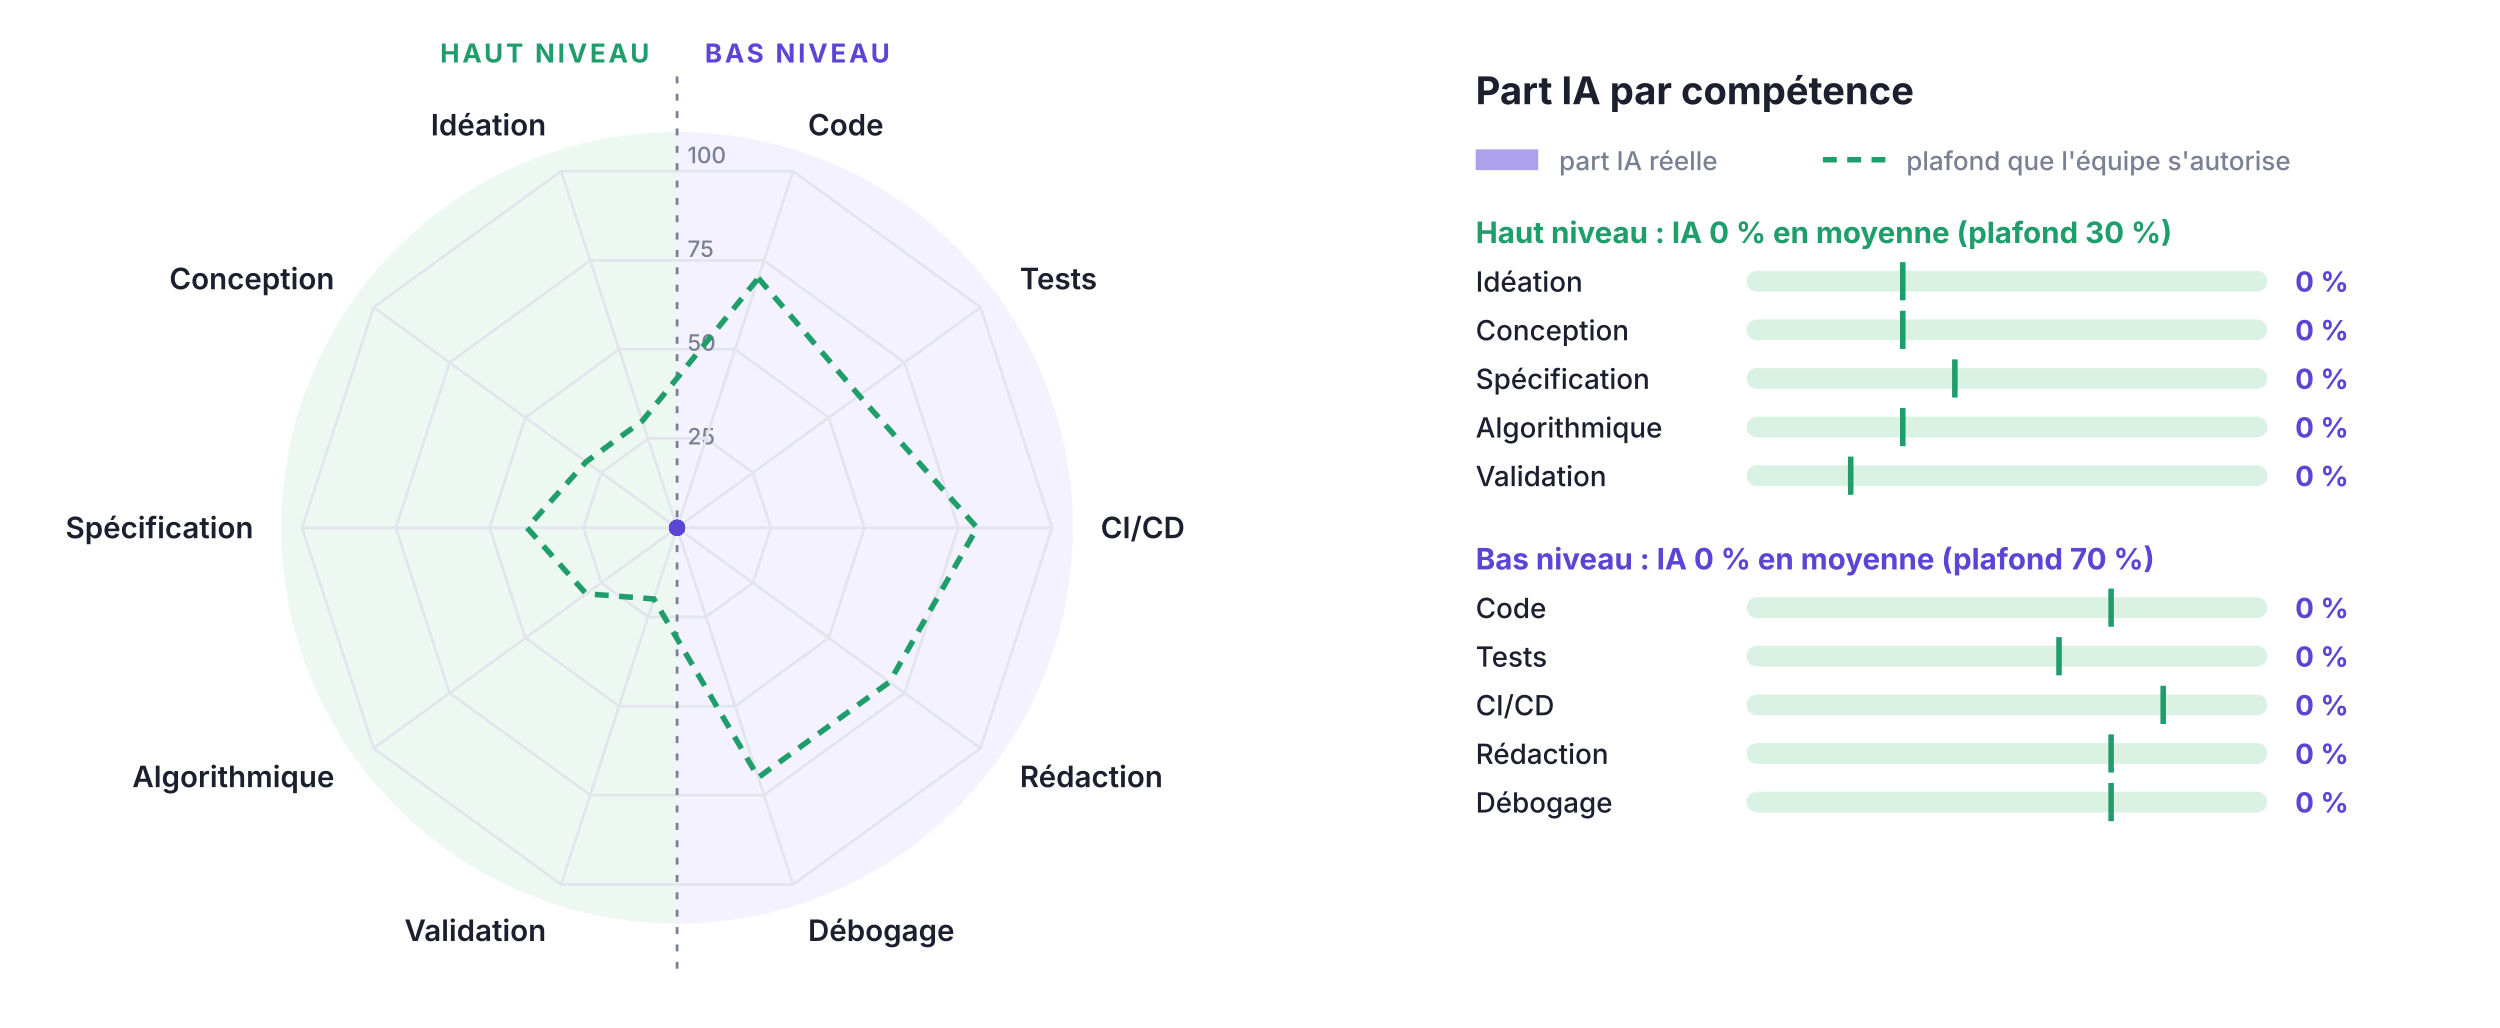
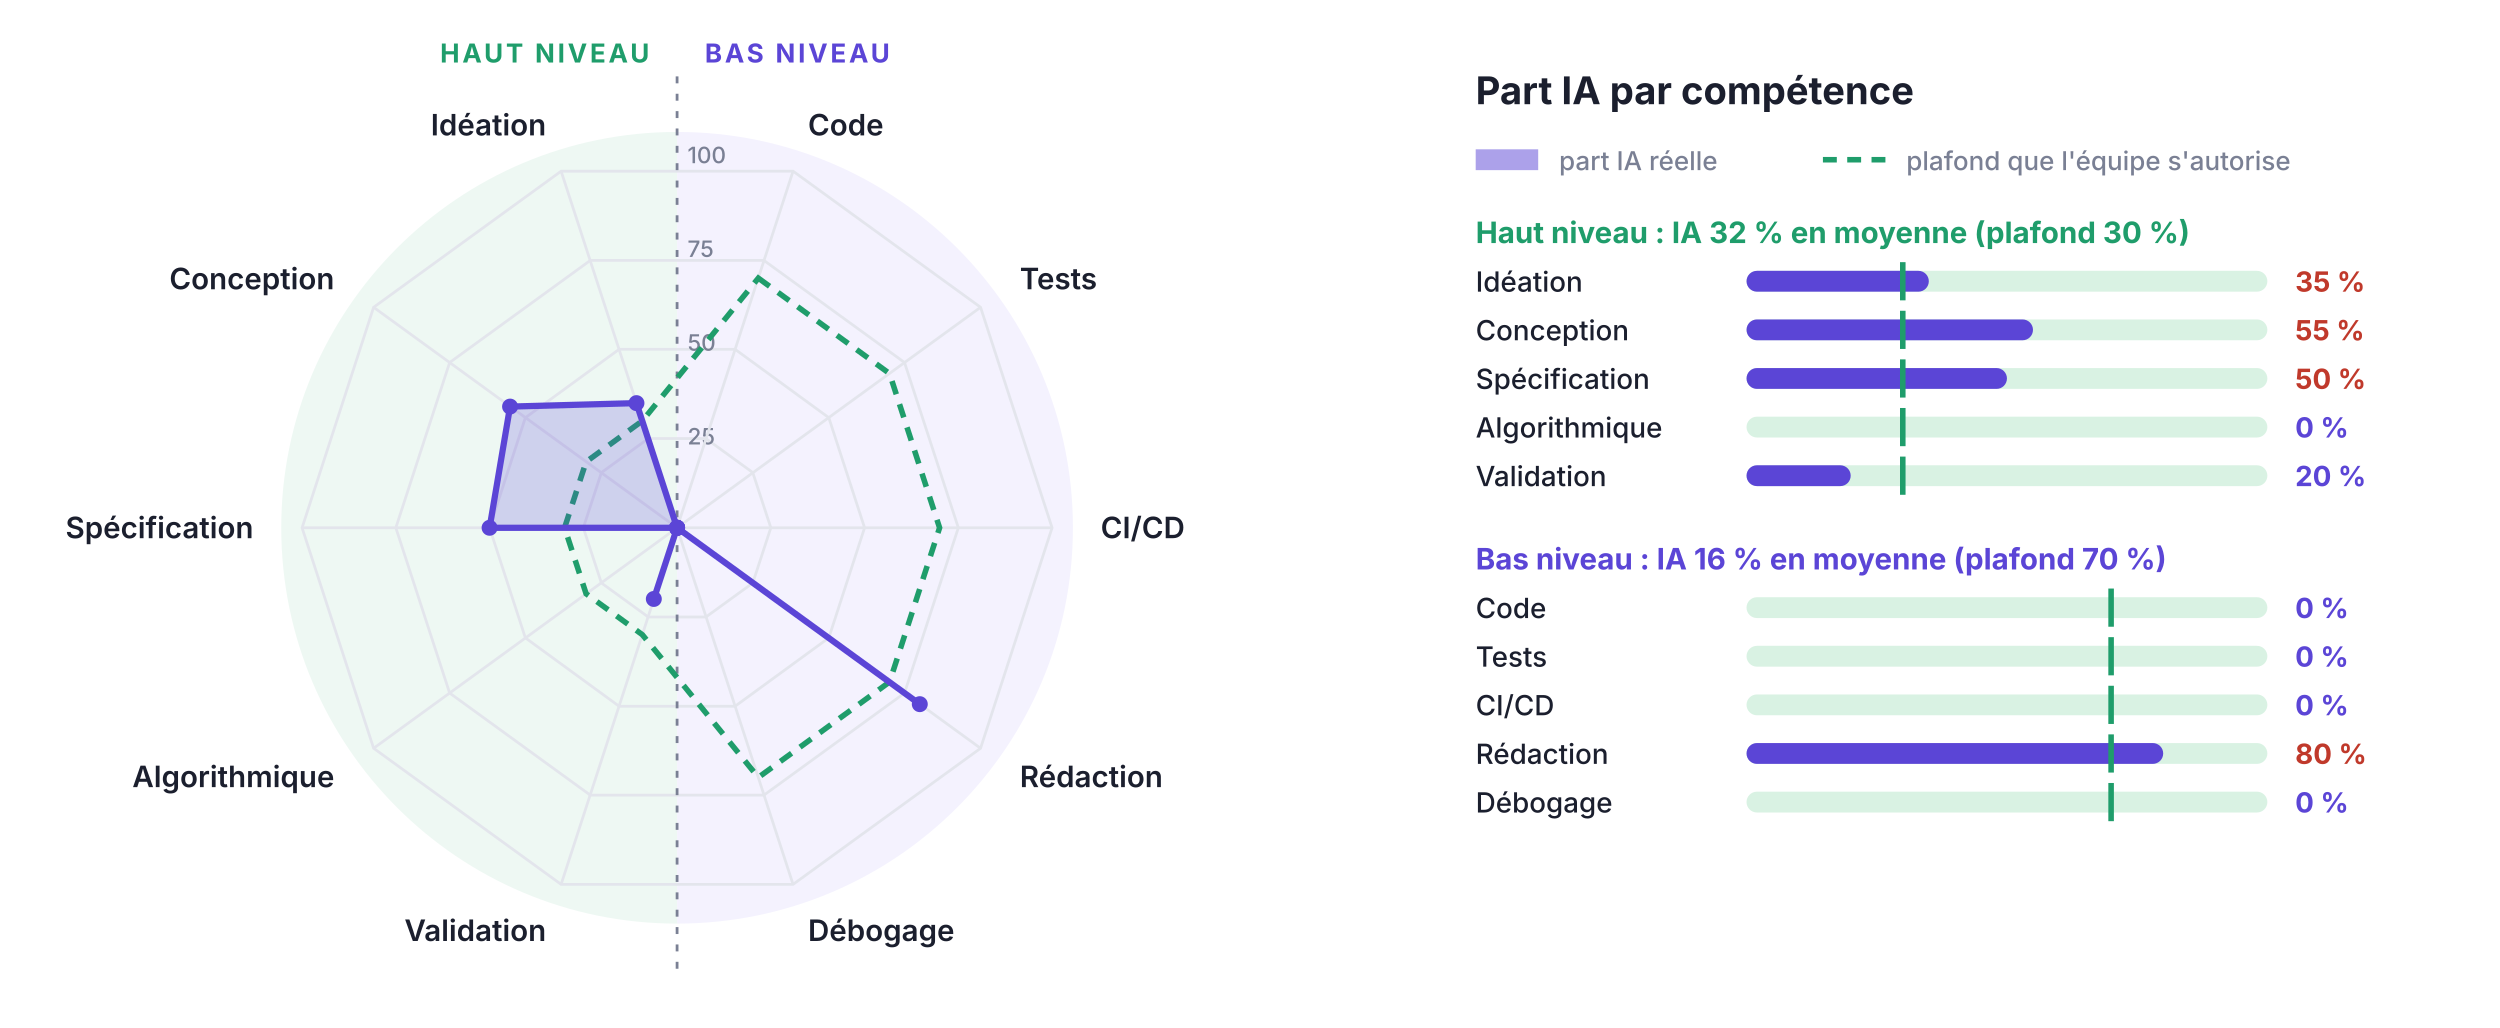
<svg xmlns="http://www.w3.org/2000/svg" viewBox="0 0 720 296" width="720" height="296">
  <path d="M195,38 A114,114 0 0 1 195,266 Z" fill="#f4f2fe" />
  <path d="M195,38 A114,114 0 0 0 195,266 Z" fill="#eef8f3" />
  <polygon points="203.3,126.3 216.8,136.1 222.0,152.0 216.8,167.9 203.3,177.7 186.7,177.7 173.2,167.9 168.0,152.0 173.2,136.1 186.7,126.3" fill="none" stroke="#e3e5ec" stroke-width="0.8" />
  <text x="198.0" y="128.0" font-family="Inter, 'Helvetica Neue', Helvetica, Arial, sans-serif" font-size="6.5" font-weight="500" fill="#7a8094" text-anchor="start">25</text>
  <polygon points="211.7,100.6 238.7,120.3 249.0,152.0 238.7,183.7 211.7,203.4 178.3,203.4 151.3,183.7 141.0,152.0 151.3,120.3 178.3,100.6" fill="none" stroke="#e3e5ec" stroke-width="0.8" />
  <text x="198.0" y="101.0" font-family="Inter, 'Helvetica Neue', Helvetica, Arial, sans-serif" font-size="6.5" font-weight="500" fill="#7a8094" text-anchor="start">50</text>
  <polygon points="220.0,75.0 260.5,104.4 276.0,152.0 260.5,199.6 220.0,229.0 170.0,229.0 129.5,199.6 114.0,152.0 129.5,104.4 170.0,75.0" fill="none" stroke="#e3e5ec" stroke-width="0.8" />
  <text x="198.0" y="74.0" font-family="Inter, 'Helvetica Neue', Helvetica, Arial, sans-serif" font-size="6.5" font-weight="500" fill="#7a8094" text-anchor="start">75</text>
  <polygon points="228.4,49.3 282.4,88.5 303.0,152.0 282.4,215.5 228.4,254.7 161.6,254.7 107.6,215.5 87.0,152.0 107.6,88.5 161.6,49.3" fill="none" stroke="#e3e5ec" stroke-width="0.8" />
  <text x="198.0" y="47.0" font-family="Inter, 'Helvetica Neue', Helvetica, Arial, sans-serif" font-size="6.5" font-weight="500" fill="#7a8094" text-anchor="start">100</text>
  <line x1="195" y1="152" x2="228.4" y2="49.3" stroke="#e3e5ec" stroke-width="0.8" />
  <text x="232.7" y="39.0" font-family="Inter, 'Helvetica Neue', Helvetica, Arial, sans-serif" font-size="8.5" font-weight="600" fill="#1b1f2e" text-anchor="start">Code</text>
  <line x1="195" y1="152" x2="282.4" y2="88.5" stroke="#e3e5ec" stroke-width="0.8" />
  <text x="293.7" y="83.3" font-family="Inter, 'Helvetica Neue', Helvetica, Arial, sans-serif" font-size="8.5" font-weight="600" fill="#1b1f2e" text-anchor="start">Tests</text>
  <line x1="195" y1="152" x2="303.0" y2="152.0" stroke="#e3e5ec" stroke-width="0.8" />
  <text x="317.0" y="155.0" font-family="Inter, 'Helvetica Neue', Helvetica, Arial, sans-serif" font-size="8.5" font-weight="600" fill="#1b1f2e" text-anchor="start">CI/CD</text>
  <line x1="195" y1="152" x2="282.4" y2="215.5" stroke="#e3e5ec" stroke-width="0.8" />
  <text x="293.7" y="226.7" font-family="Inter, 'Helvetica Neue', Helvetica, Arial, sans-serif" font-size="8.5" font-weight="600" fill="#1b1f2e" text-anchor="start">Rédaction</text>
  <line x1="195" y1="152" x2="228.4" y2="254.7" stroke="#e3e5ec" stroke-width="0.8" />
  <text x="232.7" y="271.0" font-family="Inter, 'Helvetica Neue', Helvetica, Arial, sans-serif" font-size="8.5" font-weight="600" fill="#1b1f2e" text-anchor="start">Débogage</text>
  <line x1="195" y1="152" x2="161.6" y2="254.7" stroke="#e3e5ec" stroke-width="0.8" />
  <text x="157.3" y="271.0" font-family="Inter, 'Helvetica Neue', Helvetica, Arial, sans-serif" font-size="8.5" font-weight="600" fill="#1b1f2e" text-anchor="end">Validation</text>
  <line x1="195" y1="152" x2="107.6" y2="215.5" stroke="#e3e5ec" stroke-width="0.8" />
  <text x="96.3" y="226.7" font-family="Inter, 'Helvetica Neue', Helvetica, Arial, sans-serif" font-size="8.5" font-weight="600" fill="#1b1f2e" text-anchor="end">Algorithmique</text>
  <line x1="195" y1="152" x2="87.0" y2="152.0" stroke="#e3e5ec" stroke-width="0.8" />
  <text x="73.0" y="155.0" font-family="Inter, 'Helvetica Neue', Helvetica, Arial, sans-serif" font-size="8.5" font-weight="600" fill="#1b1f2e" text-anchor="end">Spécification</text>
  <line x1="195" y1="152" x2="107.6" y2="88.5" stroke="#e3e5ec" stroke-width="0.8" />
  <text x="96.3" y="83.3" font-family="Inter, 'Helvetica Neue', Helvetica, Arial, sans-serif" font-size="8.5" font-weight="600" fill="#1b1f2e" text-anchor="end">Conception</text>
  <line x1="195" y1="152" x2="161.6" y2="49.3" stroke="#e3e5ec" stroke-width="0.8" />
  <text x="157.3" y="39.0" font-family="Inter, 'Helvetica Neue', Helvetica, Arial, sans-serif" font-size="8.5" font-weight="600" fill="#1b1f2e" text-anchor="end">Idéation</text>
  <line x1="195" y1="22" x2="195" y2="282" stroke="#7a8094" stroke-width="0.8" stroke-dasharray="2 3" />
  <text x="187.0" y="18.0" font-family="Inter, 'Helvetica Neue', Helvetica, Arial, sans-serif" font-size="7.5" font-weight="700" fill="#1f9d6b" text-anchor="end" letter-spacing="0.8">HAUT NIVEAU</text>
  <text x="203.0" y="18.0" font-family="Inter, 'Helvetica Neue', Helvetica, Arial, sans-serif" font-size="7.5" font-weight="700" fill="#5b45d6" text-anchor="start" letter-spacing="0.8">BAS NIVEAU</text>
-   <polygon points="218.4,80.1 247.4,113.9 281.4,152.0 256.2,196.4 218.4,223.9 188.3,172.5 168.8,171.0 151.8,152.0 168.8,133.0 185.0,121.2" fill="none" stroke="#1f9d6b" stroke-width="1.6" stroke-dasharray="4 3" />
-   <polygon points="195.0,152.0 195.0,152.0 195.0,152.0 195.0,152.0 195.0,152.0 195.0,152.0 195.0,152.0 195.0,152.0 195.0,152.0 195.0,152.0" fill="#5b45d6" fill-opacity="0.22" stroke="#5b45d6" stroke-width="1.8" stroke-linejoin="round" />
+   <polygon points="218.4,80.1 256.2,107.6 270.6,152.0 256.2,196.4 218.4,223.9 185.0,182.8 168.8,171.0 162.6,152.0 168.8,133.0 185.0,121.2" fill="none" stroke="#1f9d6b" stroke-width="1.6" stroke-dasharray="4 3" />
+   <polygon points="195.0,152.0 195.0,152.0 195.0,152.0 264.9,202.8 195.0,152.0 188.3,172.5 195.0,152.0 141.0,152.0 146.9,117.1 183.3,116.1" fill="#5b45d6" fill-opacity="0.22" stroke="#5b45d6" stroke-width="1.8" stroke-linejoin="round" />
  <circle cx="195.0" cy="152.0" r="2.3" fill="#5b45d6" />
  <circle cx="195.0" cy="152.0" r="2.3" fill="#5b45d6" />
  <circle cx="195.0" cy="152.0" r="2.3" fill="#5b45d6" />
+   <circle cx="264.9" cy="202.8" r="2.3" fill="#5b45d6" />
  <circle cx="195.0" cy="152.0" r="2.3" fill="#5b45d6" />
+   <circle cx="188.3" cy="172.5" r="2.3" fill="#5b45d6" />
  <circle cx="195.0" cy="152.0" r="2.3" fill="#5b45d6" />
-   <circle cx="195.0" cy="152.0" r="2.3" fill="#5b45d6" />
-   <circle cx="195.0" cy="152.0" r="2.3" fill="#5b45d6" />
-   <circle cx="195.0" cy="152.0" r="2.3" fill="#5b45d6" />
-   <circle cx="195.0" cy="152.0" r="2.3" fill="#5b45d6" />
-   <circle cx="195.0" cy="152.0" r="2.3" fill="#5b45d6" />
+   <circle cx="141.0" cy="152.0" r="2.3" fill="#5b45d6" />
+   <circle cx="146.9" cy="117.1" r="2.3" fill="#5b45d6" />
+   <circle cx="183.3" cy="116.1" r="2.3" fill="#5b45d6" />
  <text x="425.0" y="30.0" font-family="Inter, 'Helvetica Neue', Helvetica, Arial, sans-serif" font-size="11" font-weight="700" fill="#1b1f2e" text-anchor="start">Part IA par compétence</text>
  <line x1="425" y1="46" x2="443" y2="46" stroke="#5b45d6" stroke-width="6" stroke-opacity="0.5" />
  <text x="449.0" y="49.0" font-family="Inter, 'Helvetica Neue', Helvetica, Arial, sans-serif" font-size="7.5" font-weight="500" fill="#7a8094" text-anchor="start">part IA réelle</text>
  <line x1="525" y1="46" x2="543" y2="46" stroke="#1f9d6b" stroke-width="1.6" stroke-dasharray="4 3" />
  <text x="549.0" y="49.0" font-family="Inter, 'Helvetica Neue', Helvetica, Arial, sans-serif" font-size="7.5" font-weight="500" fill="#7a8094" text-anchor="start">plafond que l'équipe s'autorise</text>
-   <text x="425.0" y="70.0" font-family="Inter, 'Helvetica Neue', Helvetica, Arial, sans-serif" font-size="8.5" font-weight="700" fill="#1f9d6b" text-anchor="start">Haut niveau : IA 0 % en moyenne (plafond 30 %)</text>
+   <text x="425.0" y="70.0" font-family="Inter, 'Helvetica Neue', Helvetica, Arial, sans-serif" font-size="8.5" font-weight="700" fill="#1f9d6b" text-anchor="start">Haut niveau : IA 32 % en moyenne (plafond 30 %)</text>
  <text x="425.0" y="84.0" font-family="Inter, 'Helvetica Neue', Helvetica, Arial, sans-serif" font-size="8" font-weight="500" fill="#1b1f2e" text-anchor="start">Idéation</text>
  <rect x="503" y="78" width="150" height="6" rx="3" fill="#d9f2e3" />
-   <rect x="503" y="78" width="0.0" height="6" rx="3" fill="#5b45d6" />
+   <rect x="503" y="78" width="52.5" height="6" rx="3" fill="#5b45d6" />
  <line x1="548.0" y1="75.5" x2="548.0" y2="86.5" stroke="#1f9d6b" stroke-width="1.6" />
-   <text x="661.0" y="84.0" font-family="Inter, 'Helvetica Neue', Helvetica, Arial, sans-serif" font-size="8" font-weight="700" fill="#5b45d6" text-anchor="start">0 %</text>
+   <text x="661.0" y="84.0" font-family="Inter, 'Helvetica Neue', Helvetica, Arial, sans-serif" font-size="8" font-weight="700" fill="#c0392b" text-anchor="start">35 %</text>
  <text x="425.0" y="98.0" font-family="Inter, 'Helvetica Neue', Helvetica, Arial, sans-serif" font-size="8" font-weight="500" fill="#1b1f2e" text-anchor="start">Conception</text>
  <rect x="503" y="92" width="150" height="6" rx="3" fill="#d9f2e3" />
-   <rect x="503" y="92" width="0.0" height="6" rx="3" fill="#5b45d6" />
+   <rect x="503" y="92" width="82.5" height="6" rx="3" fill="#5b45d6" />
  <line x1="548.0" y1="89.5" x2="548.0" y2="100.5" stroke="#1f9d6b" stroke-width="1.6" />
-   <text x="661.0" y="98.0" font-family="Inter, 'Helvetica Neue', Helvetica, Arial, sans-serif" font-size="8" font-weight="700" fill="#5b45d6" text-anchor="start">0 %</text>
+   <text x="661.0" y="98.0" font-family="Inter, 'Helvetica Neue', Helvetica, Arial, sans-serif" font-size="8" font-weight="700" fill="#c0392b" text-anchor="start">55 %</text>
  <text x="425.0" y="112.0" font-family="Inter, 'Helvetica Neue', Helvetica, Arial, sans-serif" font-size="8" font-weight="500" fill="#1b1f2e" text-anchor="start">Spécification</text>
  <rect x="503" y="106" width="150" height="6" rx="3" fill="#d9f2e3" />
-   <rect x="503" y="106" width="0.0" height="6" rx="3" fill="#5b45d6" />
-   <line x1="563.0" y1="103.5" x2="563.0" y2="114.5" stroke="#1f9d6b" stroke-width="1.6" />
-   <text x="661.0" y="112.0" font-family="Inter, 'Helvetica Neue', Helvetica, Arial, sans-serif" font-size="8" font-weight="700" fill="#5b45d6" text-anchor="start">0 %</text>
+   <rect x="503" y="106" width="75.0" height="6" rx="3" fill="#5b45d6" />
+   <line x1="548.0" y1="103.5" x2="548.0" y2="114.5" stroke="#1f9d6b" stroke-width="1.6" />
+   <text x="661.0" y="112.0" font-family="Inter, 'Helvetica Neue', Helvetica, Arial, sans-serif" font-size="8" font-weight="700" fill="#c0392b" text-anchor="start">50 %</text>
  <text x="425.0" y="126.0" font-family="Inter, 'Helvetica Neue', Helvetica, Arial, sans-serif" font-size="8" font-weight="500" fill="#1b1f2e" text-anchor="start">Algorithmique</text>
  <rect x="503" y="120" width="150" height="6" rx="3" fill="#d9f2e3" />
  <rect x="503" y="120" width="0.0" height="6" rx="3" fill="#5b45d6" />
  <line x1="548.0" y1="117.5" x2="548.0" y2="128.5" stroke="#1f9d6b" stroke-width="1.6" />
  <text x="661.0" y="126.0" font-family="Inter, 'Helvetica Neue', Helvetica, Arial, sans-serif" font-size="8" font-weight="700" fill="#5b45d6" text-anchor="start">0 %</text>
  <text x="425.0" y="140.0" font-family="Inter, 'Helvetica Neue', Helvetica, Arial, sans-serif" font-size="8" font-weight="500" fill="#1b1f2e" text-anchor="start">Validation</text>
  <rect x="503" y="134" width="150" height="6" rx="3" fill="#d9f2e3" />
-   <rect x="503" y="134" width="0.0" height="6" rx="3" fill="#5b45d6" />
-   <line x1="533.0" y1="131.5" x2="533.0" y2="142.5" stroke="#1f9d6b" stroke-width="1.6" />
-   <text x="661.0" y="140.0" font-family="Inter, 'Helvetica Neue', Helvetica, Arial, sans-serif" font-size="8" font-weight="700" fill="#5b45d6" text-anchor="start">0 %</text>
-   <text x="425.0" y="164.0" font-family="Inter, 'Helvetica Neue', Helvetica, Arial, sans-serif" font-size="8.5" font-weight="700" fill="#5b45d6" text-anchor="start">Bas niveau : IA 0 % en moyenne (plafond 70 %)</text>
+   <rect x="503" y="134" width="30.0" height="6" rx="3" fill="#5b45d6" />
+   <line x1="548.0" y1="131.5" x2="548.0" y2="142.5" stroke="#1f9d6b" stroke-width="1.6" />
+   <text x="661.0" y="140.0" font-family="Inter, 'Helvetica Neue', Helvetica, Arial, sans-serif" font-size="8" font-weight="700" fill="#5b45d6" text-anchor="start">20 %</text>
+   <text x="425.0" y="164.0" font-family="Inter, 'Helvetica Neue', Helvetica, Arial, sans-serif" font-size="8.5" font-weight="700" fill="#5b45d6" text-anchor="start">Bas niveau : IA 16 % en moyenne (plafond 70 %)</text>
  <text x="425.0" y="178.0" font-family="Inter, 'Helvetica Neue', Helvetica, Arial, sans-serif" font-size="8" font-weight="500" fill="#1b1f2e" text-anchor="start">Code</text>
  <rect x="503" y="172" width="150" height="6" rx="3" fill="#d9f2e3" />
  <rect x="503" y="172" width="0.0" height="6" rx="3" fill="#5b45d6" />
  <line x1="608.0" y1="169.5" x2="608.0" y2="180.5" stroke="#1f9d6b" stroke-width="1.6" />
  <text x="661.0" y="178.0" font-family="Inter, 'Helvetica Neue', Helvetica, Arial, sans-serif" font-size="8" font-weight="700" fill="#5b45d6" text-anchor="start">0 %</text>
  <text x="425.0" y="192.0" font-family="Inter, 'Helvetica Neue', Helvetica, Arial, sans-serif" font-size="8" font-weight="500" fill="#1b1f2e" text-anchor="start">Tests</text>
  <rect x="503" y="186" width="150" height="6" rx="3" fill="#d9f2e3" />
  <rect x="503" y="186" width="0.0" height="6" rx="3" fill="#5b45d6" />
-   <line x1="593.0" y1="183.5" x2="593.0" y2="194.5" stroke="#1f9d6b" stroke-width="1.6" />
+   <line x1="608.0" y1="183.5" x2="608.0" y2="194.5" stroke="#1f9d6b" stroke-width="1.6" />
  <text x="661.0" y="192.0" font-family="Inter, 'Helvetica Neue', Helvetica, Arial, sans-serif" font-size="8" font-weight="700" fill="#5b45d6" text-anchor="start">0 %</text>
  <text x="425.0" y="206.0" font-family="Inter, 'Helvetica Neue', Helvetica, Arial, sans-serif" font-size="8" font-weight="500" fill="#1b1f2e" text-anchor="start">CI/CD</text>
  <rect x="503" y="200" width="150" height="6" rx="3" fill="#d9f2e3" />
  <rect x="503" y="200" width="0.0" height="6" rx="3" fill="#5b45d6" />
-   <line x1="623.0" y1="197.5" x2="623.0" y2="208.5" stroke="#1f9d6b" stroke-width="1.6" />
+   <line x1="608.0" y1="197.5" x2="608.0" y2="208.5" stroke="#1f9d6b" stroke-width="1.6" />
  <text x="661.0" y="206.0" font-family="Inter, 'Helvetica Neue', Helvetica, Arial, sans-serif" font-size="8" font-weight="700" fill="#5b45d6" text-anchor="start">0 %</text>
  <text x="425.0" y="220.0" font-family="Inter, 'Helvetica Neue', Helvetica, Arial, sans-serif" font-size="8" font-weight="500" fill="#1b1f2e" text-anchor="start">Rédaction</text>
  <rect x="503" y="214" width="150" height="6" rx="3" fill="#d9f2e3" />
-   <rect x="503" y="214" width="0.0" height="6" rx="3" fill="#5b45d6" />
+   <rect x="503" y="214" width="120.0" height="6" rx="3" fill="#5b45d6" />
  <line x1="608.0" y1="211.5" x2="608.0" y2="222.5" stroke="#1f9d6b" stroke-width="1.6" />
-   <text x="661.0" y="220.0" font-family="Inter, 'Helvetica Neue', Helvetica, Arial, sans-serif" font-size="8" font-weight="700" fill="#5b45d6" text-anchor="start">0 %</text>
+   <text x="661.0" y="220.0" font-family="Inter, 'Helvetica Neue', Helvetica, Arial, sans-serif" font-size="8" font-weight="700" fill="#c0392b" text-anchor="start">80 %</text>
  <text x="425.0" y="234.0" font-family="Inter, 'Helvetica Neue', Helvetica, Arial, sans-serif" font-size="8" font-weight="500" fill="#1b1f2e" text-anchor="start">Débogage</text>
  <rect x="503" y="228" width="150" height="6" rx="3" fill="#d9f2e3" />
  <rect x="503" y="228" width="0.0" height="6" rx="3" fill="#5b45d6" />
  <line x1="608.0" y1="225.5" x2="608.0" y2="236.5" stroke="#1f9d6b" stroke-width="1.6" />
  <text x="661.0" y="234.0" font-family="Inter, 'Helvetica Neue', Helvetica, Arial, sans-serif" font-size="8" font-weight="700" fill="#5b45d6" text-anchor="start">0 %</text>
</svg>
